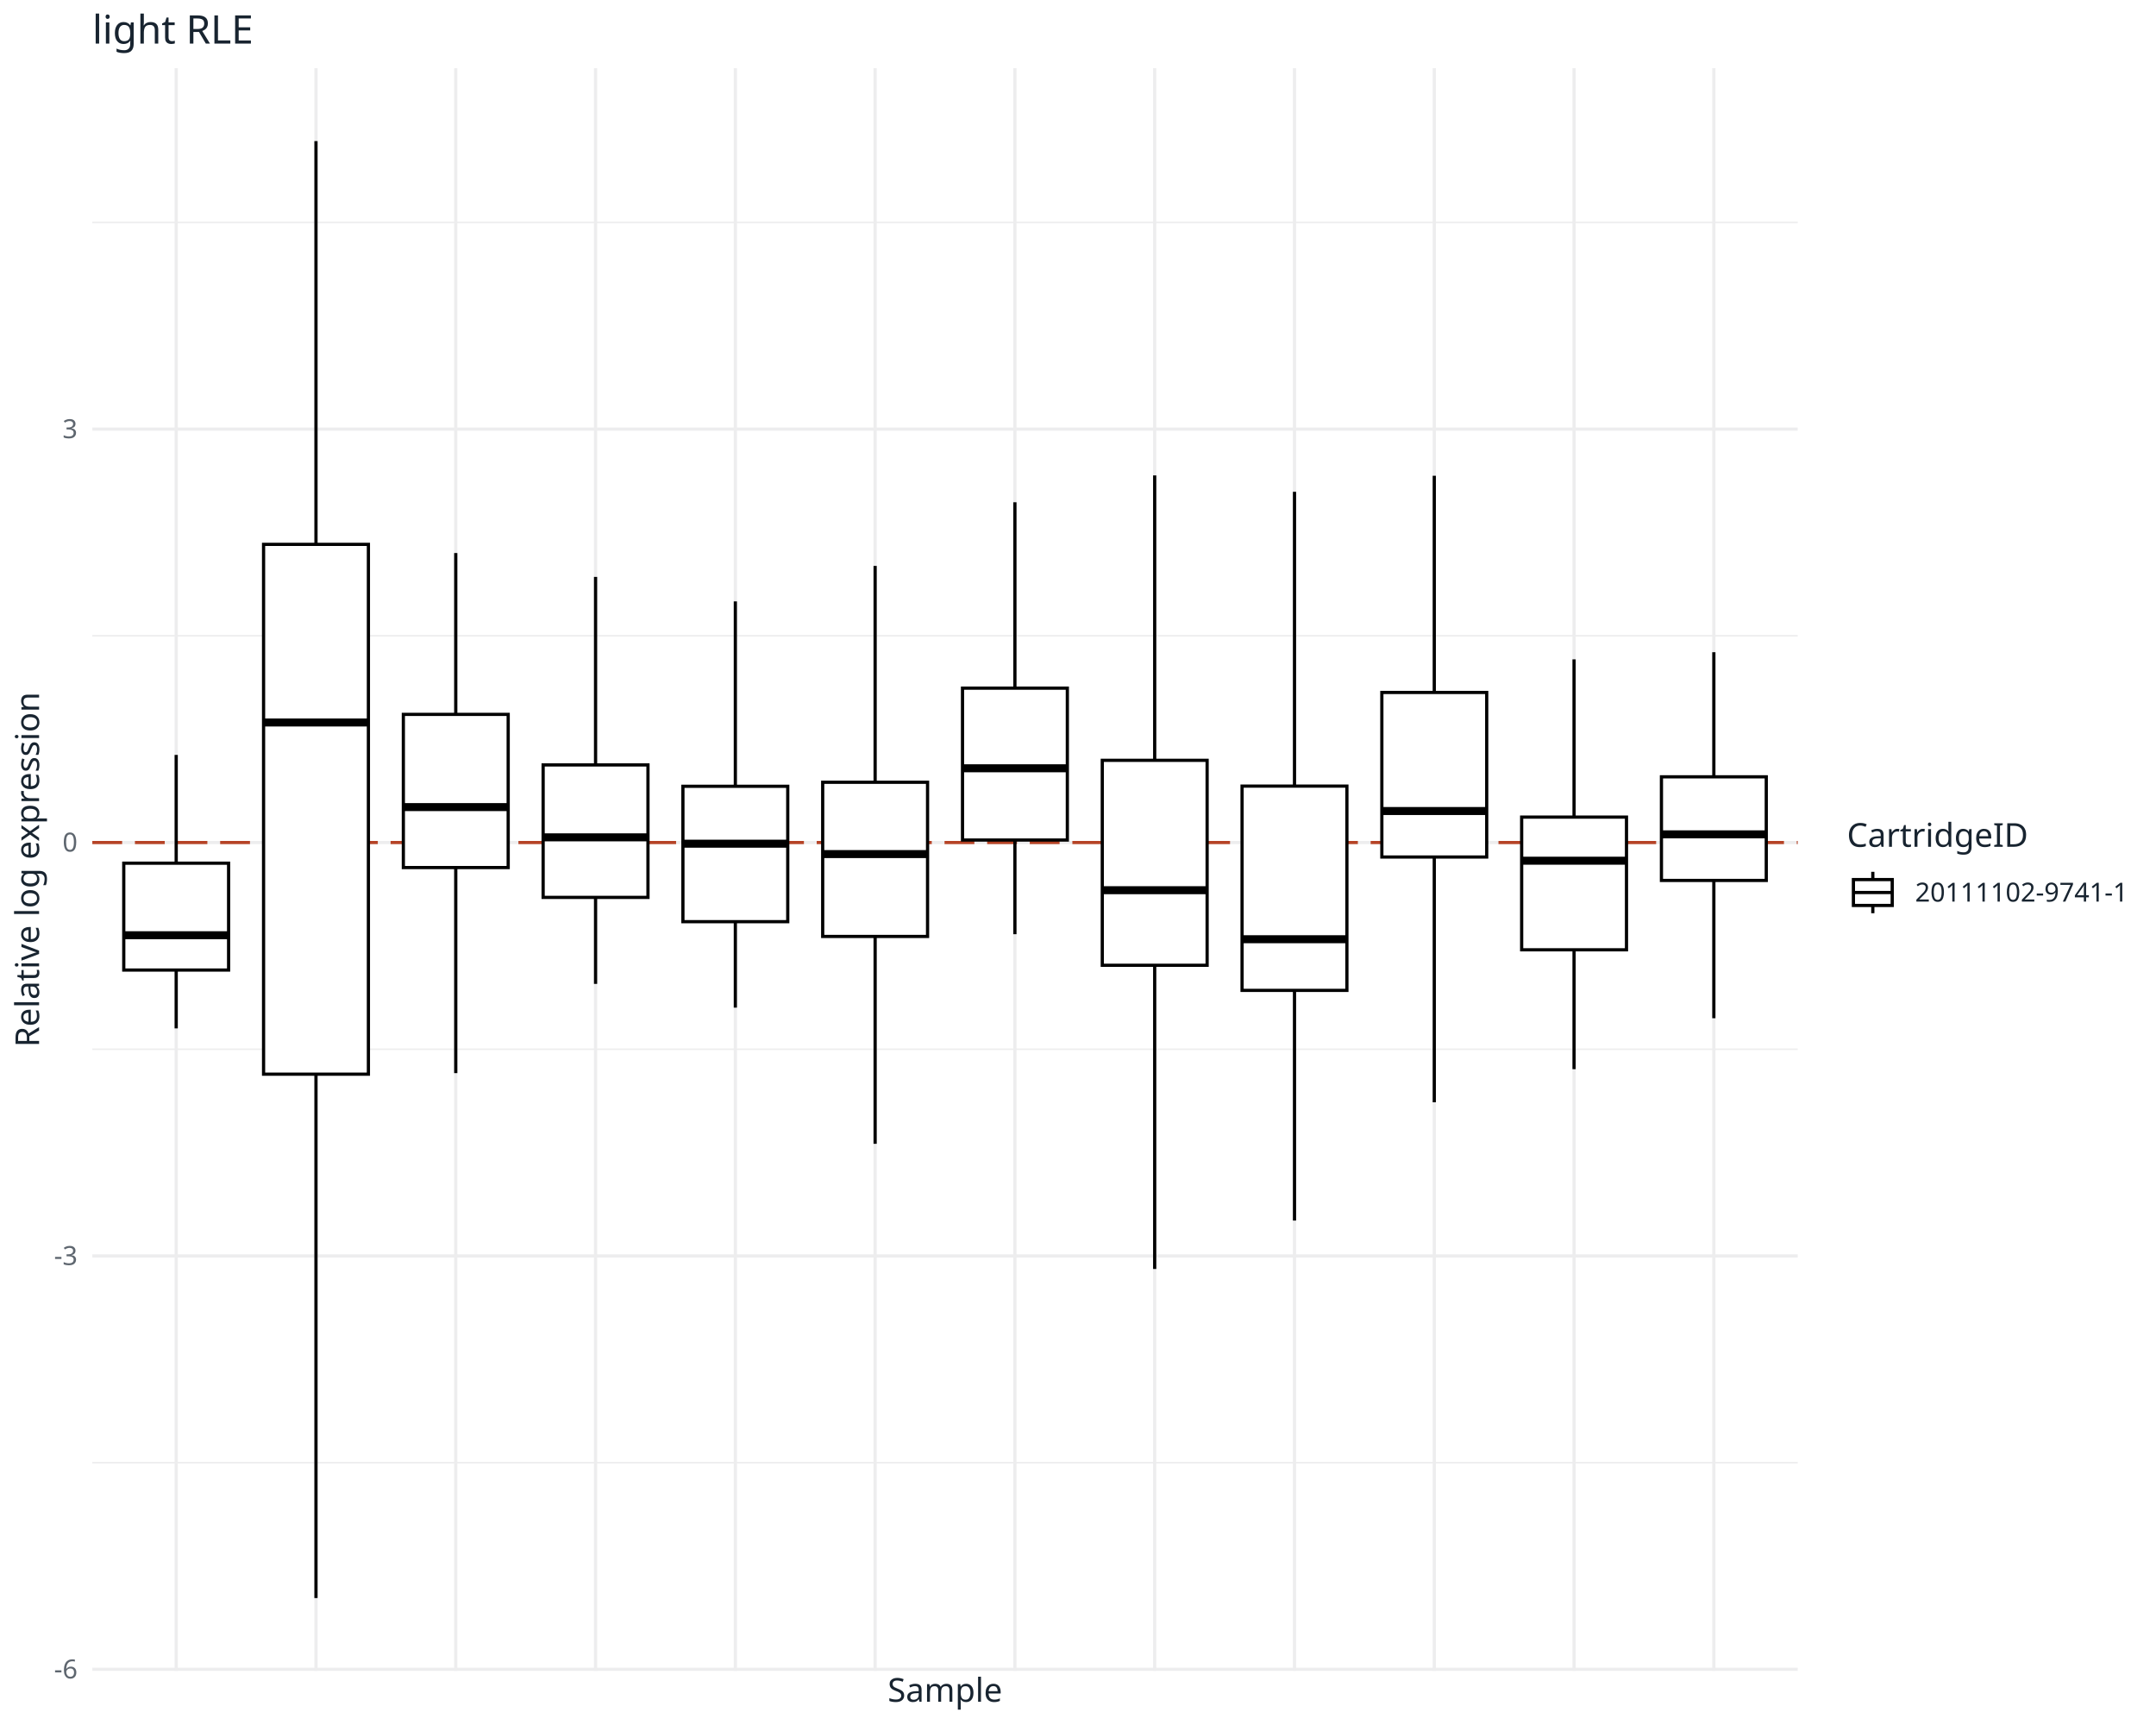
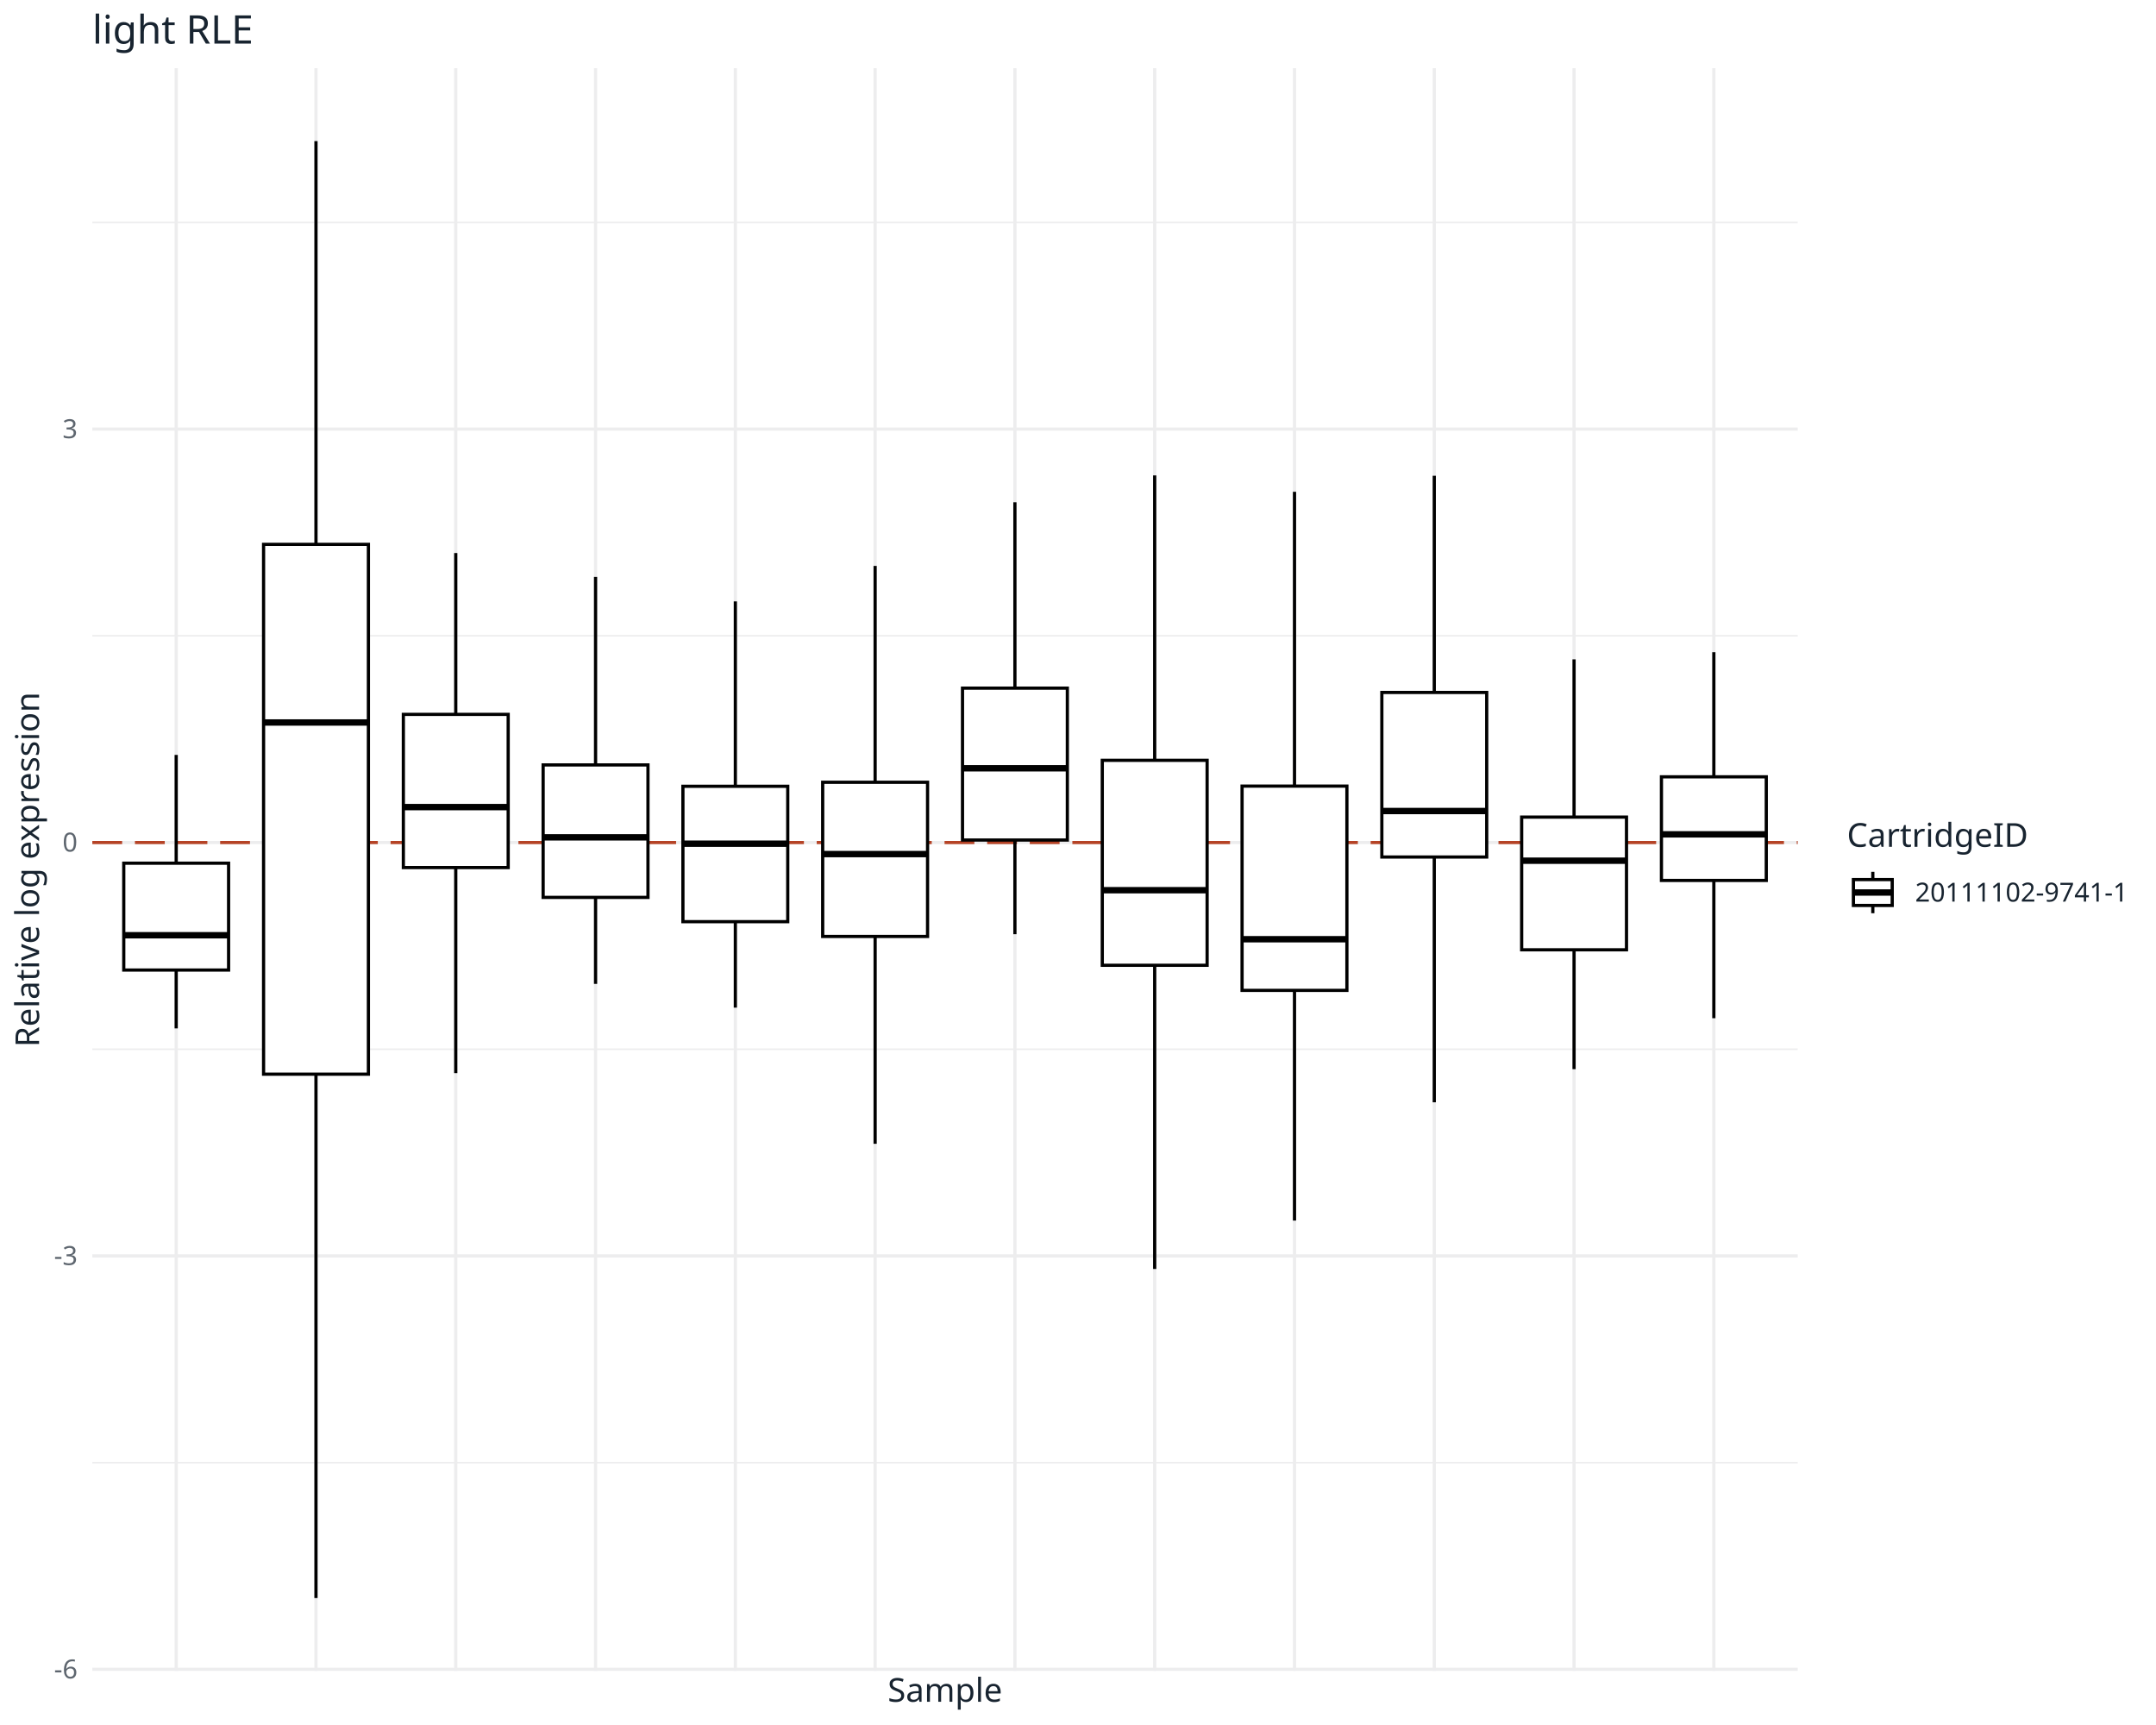
<svg xmlns="http://www.w3.org/2000/svg" class="svglite" data-engine-version="2.0" width="720.00pt" height="576.00pt" viewBox="0 0 720.00 576.00">
  <defs>
    <style type="text/css">
    .svglite line, .svglite polyline, .svglite polygon, .svglite path, .svglite rect, .svglite circle {
      fill: none;
      stroke: #000000;
      stroke-linecap: round;
      stroke-linejoin: round;
      stroke-miterlimit: 10.00;
    }
  </style>
  </defs>
  <rect width="100%" height="100%" style="stroke: none; fill: #FFFFFF;" />
  <defs>
    <clipPath id="cpMC4wMHw3MjAuMDB8MC4wMHw1NzYuMDA=">
      <rect x="0.00" y="0.00" width="720.00" height="576.00" />
    </clipPath>
  </defs>
  <g clip-path="url(#cpMC4wMHw3MjAuMDB8MC4wMHw1NzYuMDA=)">
    <rect x="0.00" y="0.00" width="720.00" height="576.00" style="stroke-width: 1.07; stroke: none; fill: #FFFFFF;" />
  </g>
  <defs>
    <clipPath id="cpMzAuODN8NjAwLjM1fDIyLjc4fDU1Ny45Mw==">
      <rect x="30.83" y="22.78" width="569.52" height="535.14" />
    </clipPath>
  </defs>
  <g clip-path="url(#cpMzAuODN8NjAwLjM1fDIyLjc4fDU1Ny45Mw==)">
    <polyline points="30.83,488.40 600.35,488.40 " style="stroke-width: 0.53; stroke: #EDEDEE; stroke-linecap: butt;" />
    <polyline points="30.83,350.35 600.35,350.35 " style="stroke-width: 0.53; stroke: #EDEDEE; stroke-linecap: butt;" />
    <polyline points="30.83,212.30 600.35,212.30 " style="stroke-width: 0.53; stroke: #EDEDEE; stroke-linecap: butt;" />
    <polyline points="30.83,74.25 600.35,74.25 " style="stroke-width: 0.53; stroke: #EDEDEE; stroke-linecap: butt;" />
    <polyline points="30.83,557.42 600.35,557.42 " style="stroke-width: 1.07; stroke: #EDEDEE; stroke-linecap: butt;" />
    <polyline points="30.83,419.37 600.35,419.37 " style="stroke-width: 1.07; stroke: #EDEDEE; stroke-linecap: butt;" />
    <polyline points="30.83,281.33 600.35,281.33 " style="stroke-width: 1.07; stroke: #EDEDEE; stroke-linecap: butt;" />
    <polyline points="30.83,143.28 600.35,143.28 " style="stroke-width: 1.07; stroke: #EDEDEE; stroke-linecap: butt;" />
    <polyline points="58.84,557.93 58.84,22.78 " style="stroke-width: 1.07; stroke: #EDEDEE; stroke-linecap: butt;" />
    <polyline points="105.52,557.93 105.52,22.78 " style="stroke-width: 1.07; stroke: #EDEDEE; stroke-linecap: butt;" />
    <polyline points="152.20,557.93 152.20,22.78 " style="stroke-width: 1.07; stroke: #EDEDEE; stroke-linecap: butt;" />
    <polyline points="198.89,557.93 198.89,22.78 " style="stroke-width: 1.07; stroke: #EDEDEE; stroke-linecap: butt;" />
    <polyline points="245.57,557.93 245.57,22.78 " style="stroke-width: 1.07; stroke: #EDEDEE; stroke-linecap: butt;" />
    <polyline points="292.25,557.93 292.25,22.78 " style="stroke-width: 1.07; stroke: #EDEDEE; stroke-linecap: butt;" />
    <polyline points="338.93,557.93 338.93,22.78 " style="stroke-width: 1.07; stroke: #EDEDEE; stroke-linecap: butt;" />
    <polyline points="385.61,557.93 385.61,22.78 " style="stroke-width: 1.07; stroke: #EDEDEE; stroke-linecap: butt;" />
    <polyline points="432.30,557.93 432.30,22.78 " style="stroke-width: 1.07; stroke: #EDEDEE; stroke-linecap: butt;" />
    <polyline points="478.98,557.93 478.98,22.78 " style="stroke-width: 1.07; stroke: #EDEDEE; stroke-linecap: butt;" />
    <polyline points="525.66,557.93 525.66,22.78 " style="stroke-width: 1.07; stroke: #EDEDEE; stroke-linecap: butt;" />
    <polyline points="572.34,557.93 572.34,22.78 " style="stroke-width: 1.07; stroke: #EDEDEE; stroke-linecap: butt;" />
    <line x1="30.83" y1="281.33" x2="600.35" y2="281.33" style="stroke-width: 1.07; stroke: #B64326; stroke-dasharray: 9.96,4.27; stroke-linecap: butt;" />
    <line x1="58.84" y1="343.40" x2="58.84" y2="252.07" style="stroke-width: 1.07; stroke-linecap: butt;" />
    <line x1="105.52" y1="533.60" x2="105.52" y2="47.11" style="stroke-width: 1.07; stroke-linecap: butt;" />
    <line x1="152.20" y1="358.33" x2="152.20" y2="184.66" style="stroke-width: 1.07; stroke-linecap: butt;" />
    <line x1="198.89" y1="328.54" x2="198.89" y2="192.63" style="stroke-width: 1.07; stroke-linecap: butt;" />
    <line x1="245.57" y1="336.46" x2="245.57" y2="200.81" style="stroke-width: 1.07; stroke-linecap: butt;" />
    <line x1="292.25" y1="381.92" x2="292.25" y2="188.97" style="stroke-width: 1.07; stroke-linecap: butt;" />
    <line x1="338.93" y1="311.95" x2="338.93" y2="167.72" style="stroke-width: 1.07; stroke-linecap: butt;" />
    <line x1="385.61" y1="423.73" x2="385.61" y2="158.74" style="stroke-width: 1.07; stroke-linecap: butt;" />
    <line x1="432.30" y1="407.55" x2="432.30" y2="164.21" style="stroke-width: 1.07; stroke-linecap: butt;" />
    <line x1="478.98" y1="368.07" x2="478.98" y2="158.86" style="stroke-width: 1.07; stroke-linecap: butt;" />
    <line x1="525.66" y1="357.00" x2="525.66" y2="220.16" style="stroke-width: 1.07; stroke-linecap: butt;" />
    <line x1="572.34" y1="340.00" x2="572.34" y2="217.79" style="stroke-width: 1.07; stroke-linecap: butt;" />
    <polygon points="41.33,288.23 41.33,323.91 76.34,323.91 76.34,288.23 41.33,288.23 " style="stroke-width: 1.07; stroke-linecap: butt; stroke-linejoin: miter; fill: #FFFFFF;" />
    <polygon points="88.02,181.77 88.02,358.68 123.03,358.68 123.03,181.77 88.02,181.77 " style="stroke-width: 1.07; stroke-linecap: butt; stroke-linejoin: miter; fill: #FFFFFF;" />
    <polygon points="134.70,238.54 134.70,289.69 169.71,289.69 169.71,238.54 134.70,238.54 " style="stroke-width: 1.07; stroke-linecap: butt; stroke-linejoin: miter; fill: #FFFFFF;" />
    <polygon points="181.38,255.42 181.38,299.65 216.39,299.65 216.39,255.42 181.38,255.42 " style="stroke-width: 1.07; stroke-linecap: butt; stroke-linejoin: miter; fill: #FFFFFF;" />
    <polygon points="228.06,262.55 228.06,307.76 263.07,307.76 263.07,262.55 228.06,262.55 " style="stroke-width: 1.07; stroke-linecap: butt; stroke-linejoin: miter; fill: #FFFFFF;" />
    <polygon points="274.74,261.21 274.74,312.69 309.76,312.69 309.76,261.21 274.74,261.21 " style="stroke-width: 1.07; stroke-linecap: butt; stroke-linejoin: miter; fill: #FFFFFF;" />
    <polygon points="321.43,229.78 321.43,280.50 356.44,280.50 356.44,229.78 321.43,229.78 " style="stroke-width: 1.07; stroke-linecap: butt; stroke-linejoin: miter; fill: #FFFFFF;" />
    <polygon points="368.11,253.88 368.11,322.32 403.12,322.32 403.12,253.88 368.11,253.88 " style="stroke-width: 1.07; stroke-linecap: butt; stroke-linejoin: miter; fill: #FFFFFF;" />
    <polygon points="414.79,262.49 414.79,330.70 449.80,330.70 449.80,262.49 414.79,262.49 " style="stroke-width: 1.07; stroke-linecap: butt; stroke-linejoin: miter; fill: #FFFFFF;" />
    <polygon points="461.47,231.22 461.47,286.17 496.49,286.17 496.49,231.22 461.47,231.22 " style="stroke-width: 1.07; stroke-linecap: butt; stroke-linejoin: miter; fill: #FFFFFF;" />
    <polygon points="508.16,272.84 508.16,317.15 543.17,317.15 543.17,272.84 508.16,272.84 " style="stroke-width: 1.07; stroke-linecap: butt; stroke-linejoin: miter; fill: #FFFFFF;" />
    <polygon points="554.84,259.39 554.84,293.99 589.85,293.99 589.85,259.39 554.84,259.39 " style="stroke-width: 1.07; stroke-linecap: butt; stroke-linejoin: miter; fill: #FFFFFF;" />
-     <line x1="41.33" y1="312.29" x2="76.34" y2="312.29" style="stroke-width: 2.67; stroke-linecap: butt; stroke-linejoin: miter;" />
-     <line x1="88.02" y1="241.25" x2="123.03" y2="241.25" style="stroke-width: 2.67; stroke-linecap: butt; stroke-linejoin: miter;" />
-     <line x1="134.70" y1="269.50" x2="169.71" y2="269.50" style="stroke-width: 2.67; stroke-linecap: butt; stroke-linejoin: miter;" />
-     <line x1="181.38" y1="279.60" x2="216.39" y2="279.60" style="stroke-width: 2.67; stroke-linecap: butt; stroke-linejoin: miter;" />
-     <line x1="228.06" y1="281.72" x2="263.07" y2="281.72" style="stroke-width: 2.67; stroke-linecap: butt; stroke-linejoin: miter;" />
-     <line x1="274.74" y1="285.19" x2="309.76" y2="285.19" style="stroke-width: 2.67; stroke-linecap: butt; stroke-linejoin: miter;" />
-     <line x1="321.43" y1="256.54" x2="356.44" y2="256.54" style="stroke-width: 2.67; stroke-linecap: butt; stroke-linejoin: miter;" />
-     <line x1="368.11" y1="297.25" x2="403.12" y2="297.25" style="stroke-width: 2.67; stroke-linecap: butt; stroke-linejoin: miter;" />
-     <line x1="414.79" y1="313.62" x2="449.80" y2="313.62" style="stroke-width: 2.67; stroke-linecap: butt; stroke-linejoin: miter;" />
-     <line x1="461.47" y1="270.81" x2="496.49" y2="270.81" style="stroke-width: 2.67; stroke-linecap: butt; stroke-linejoin: miter;" />
-     <line x1="508.16" y1="287.40" x2="543.17" y2="287.40" style="stroke-width: 2.67; stroke-linecap: butt; stroke-linejoin: miter;" />
-     <line x1="554.84" y1="278.60" x2="589.85" y2="278.60" style="stroke-width: 2.67; stroke-linecap: butt; stroke-linejoin: miter;" />
+     <line x1="41.33" y1="312.29" x2="76.34" y2="312.29" style="stroke-width: 2.13; stroke-linecap: butt; stroke-linejoin: miter;" />
+     <line x1="88.02" y1="241.25" x2="123.03" y2="241.25" style="stroke-width: 2.13; stroke-linecap: butt; stroke-linejoin: miter;" />
+     <line x1="134.70" y1="269.50" x2="169.71" y2="269.50" style="stroke-width: 2.13; stroke-linecap: butt; stroke-linejoin: miter;" />
+     <line x1="181.38" y1="279.60" x2="216.39" y2="279.60" style="stroke-width: 2.13; stroke-linecap: butt; stroke-linejoin: miter;" />
+     <line x1="228.06" y1="281.72" x2="263.07" y2="281.72" style="stroke-width: 2.13; stroke-linecap: butt; stroke-linejoin: miter;" />
+     <line x1="274.74" y1="285.19" x2="309.76" y2="285.19" style="stroke-width: 2.13; stroke-linecap: butt; stroke-linejoin: miter;" />
+     <line x1="321.43" y1="256.54" x2="356.44" y2="256.54" style="stroke-width: 2.13; stroke-linecap: butt; stroke-linejoin: miter;" />
+     <line x1="368.11" y1="297.25" x2="403.12" y2="297.25" style="stroke-width: 2.13; stroke-linecap: butt; stroke-linejoin: miter;" />
+     <line x1="414.79" y1="313.62" x2="449.80" y2="313.62" style="stroke-width: 2.13; stroke-linecap: butt; stroke-linejoin: miter;" />
+     <line x1="461.47" y1="270.81" x2="496.49" y2="270.81" style="stroke-width: 2.13; stroke-linecap: butt; stroke-linejoin: miter;" />
+     <line x1="508.16" y1="287.40" x2="543.17" y2="287.40" style="stroke-width: 2.13; stroke-linecap: butt; stroke-linejoin: miter;" />
+     <line x1="554.84" y1="278.60" x2="589.85" y2="278.60" style="stroke-width: 2.13; stroke-linecap: butt; stroke-linejoin: miter;" />
  </g>
  <g clip-path="url(#cpMC4wMHw3MjAuMDB8MC4wMHw1NzYuMDA=)">
    <text x="25.90" y="560.45" text-anchor="end" style="font-size: 8.80px; fill: #5E666F; font-family: sans;" textLength="7.82px" lengthAdjust="spacingAndGlyphs">-6</text>
    <text x="25.90" y="422.40" text-anchor="end" style="font-size: 8.80px; fill: #5E666F; font-family: sans;" textLength="7.82px" lengthAdjust="spacingAndGlyphs">-3</text>
    <text x="25.90" y="284.35" text-anchor="end" style="font-size: 8.80px; fill: #5E666F; font-family: sans;" textLength="4.89px" lengthAdjust="spacingAndGlyphs">0</text>
    <text x="25.90" y="146.31" text-anchor="end" style="font-size: 8.80px; fill: #5E666F; font-family: sans;" textLength="4.89px" lengthAdjust="spacingAndGlyphs">3</text>
    <text x="315.59" y="568.24" text-anchor="middle" style="font-size: 11.00px; fill: #182430; font-family: sans;" textLength="37.30px" lengthAdjust="spacingAndGlyphs">Sample</text>
    <text transform="translate(13.05,290.36) rotate(-90)" text-anchor="middle" style="font-size: 11.00px; fill: #182430; font-family: sans;" textLength="113.74px" lengthAdjust="spacingAndGlyphs">Relative log expression</text>
    <text x="616.79" y="282.76" style="font-size: 11.00px; fill: #182430; font-family: sans;" textLength="56.25px" lengthAdjust="spacingAndGlyphs">CartridgeID</text>
    <line x1="625.43" y1="304.93" x2="625.43" y2="291.11" style="stroke-width: 1.07; stroke-linecap: butt;" />
    <rect x="618.95" y="293.70" width="12.96" height="8.64" style="stroke-width: 1.07; stroke-linecap: butt; stroke-linejoin: miter; fill: #FFFFFF;" />
-     <polyline points="618.95,298.02 631.91,298.02 " style="stroke-width: 1.07; stroke-linecap: butt; stroke-linejoin: miter;" />
+     <polyline points="618.95,298.02 631.91,298.02 " style="stroke-width: 2.13; stroke-linecap: butt; stroke-linejoin: miter;" />
    <text x="639.55" y="301.05" style="font-size: 8.80px; fill: #182430; font-family: sans;" textLength="69.49px" lengthAdjust="spacingAndGlyphs">20111102-9741-1</text>
    <text x="30.83" y="14.56" style="font-size: 13.20px; fill: #182430; font-family: sans;" textLength="53.56px" lengthAdjust="spacingAndGlyphs">light RLE</text>
  </g>
</svg>
